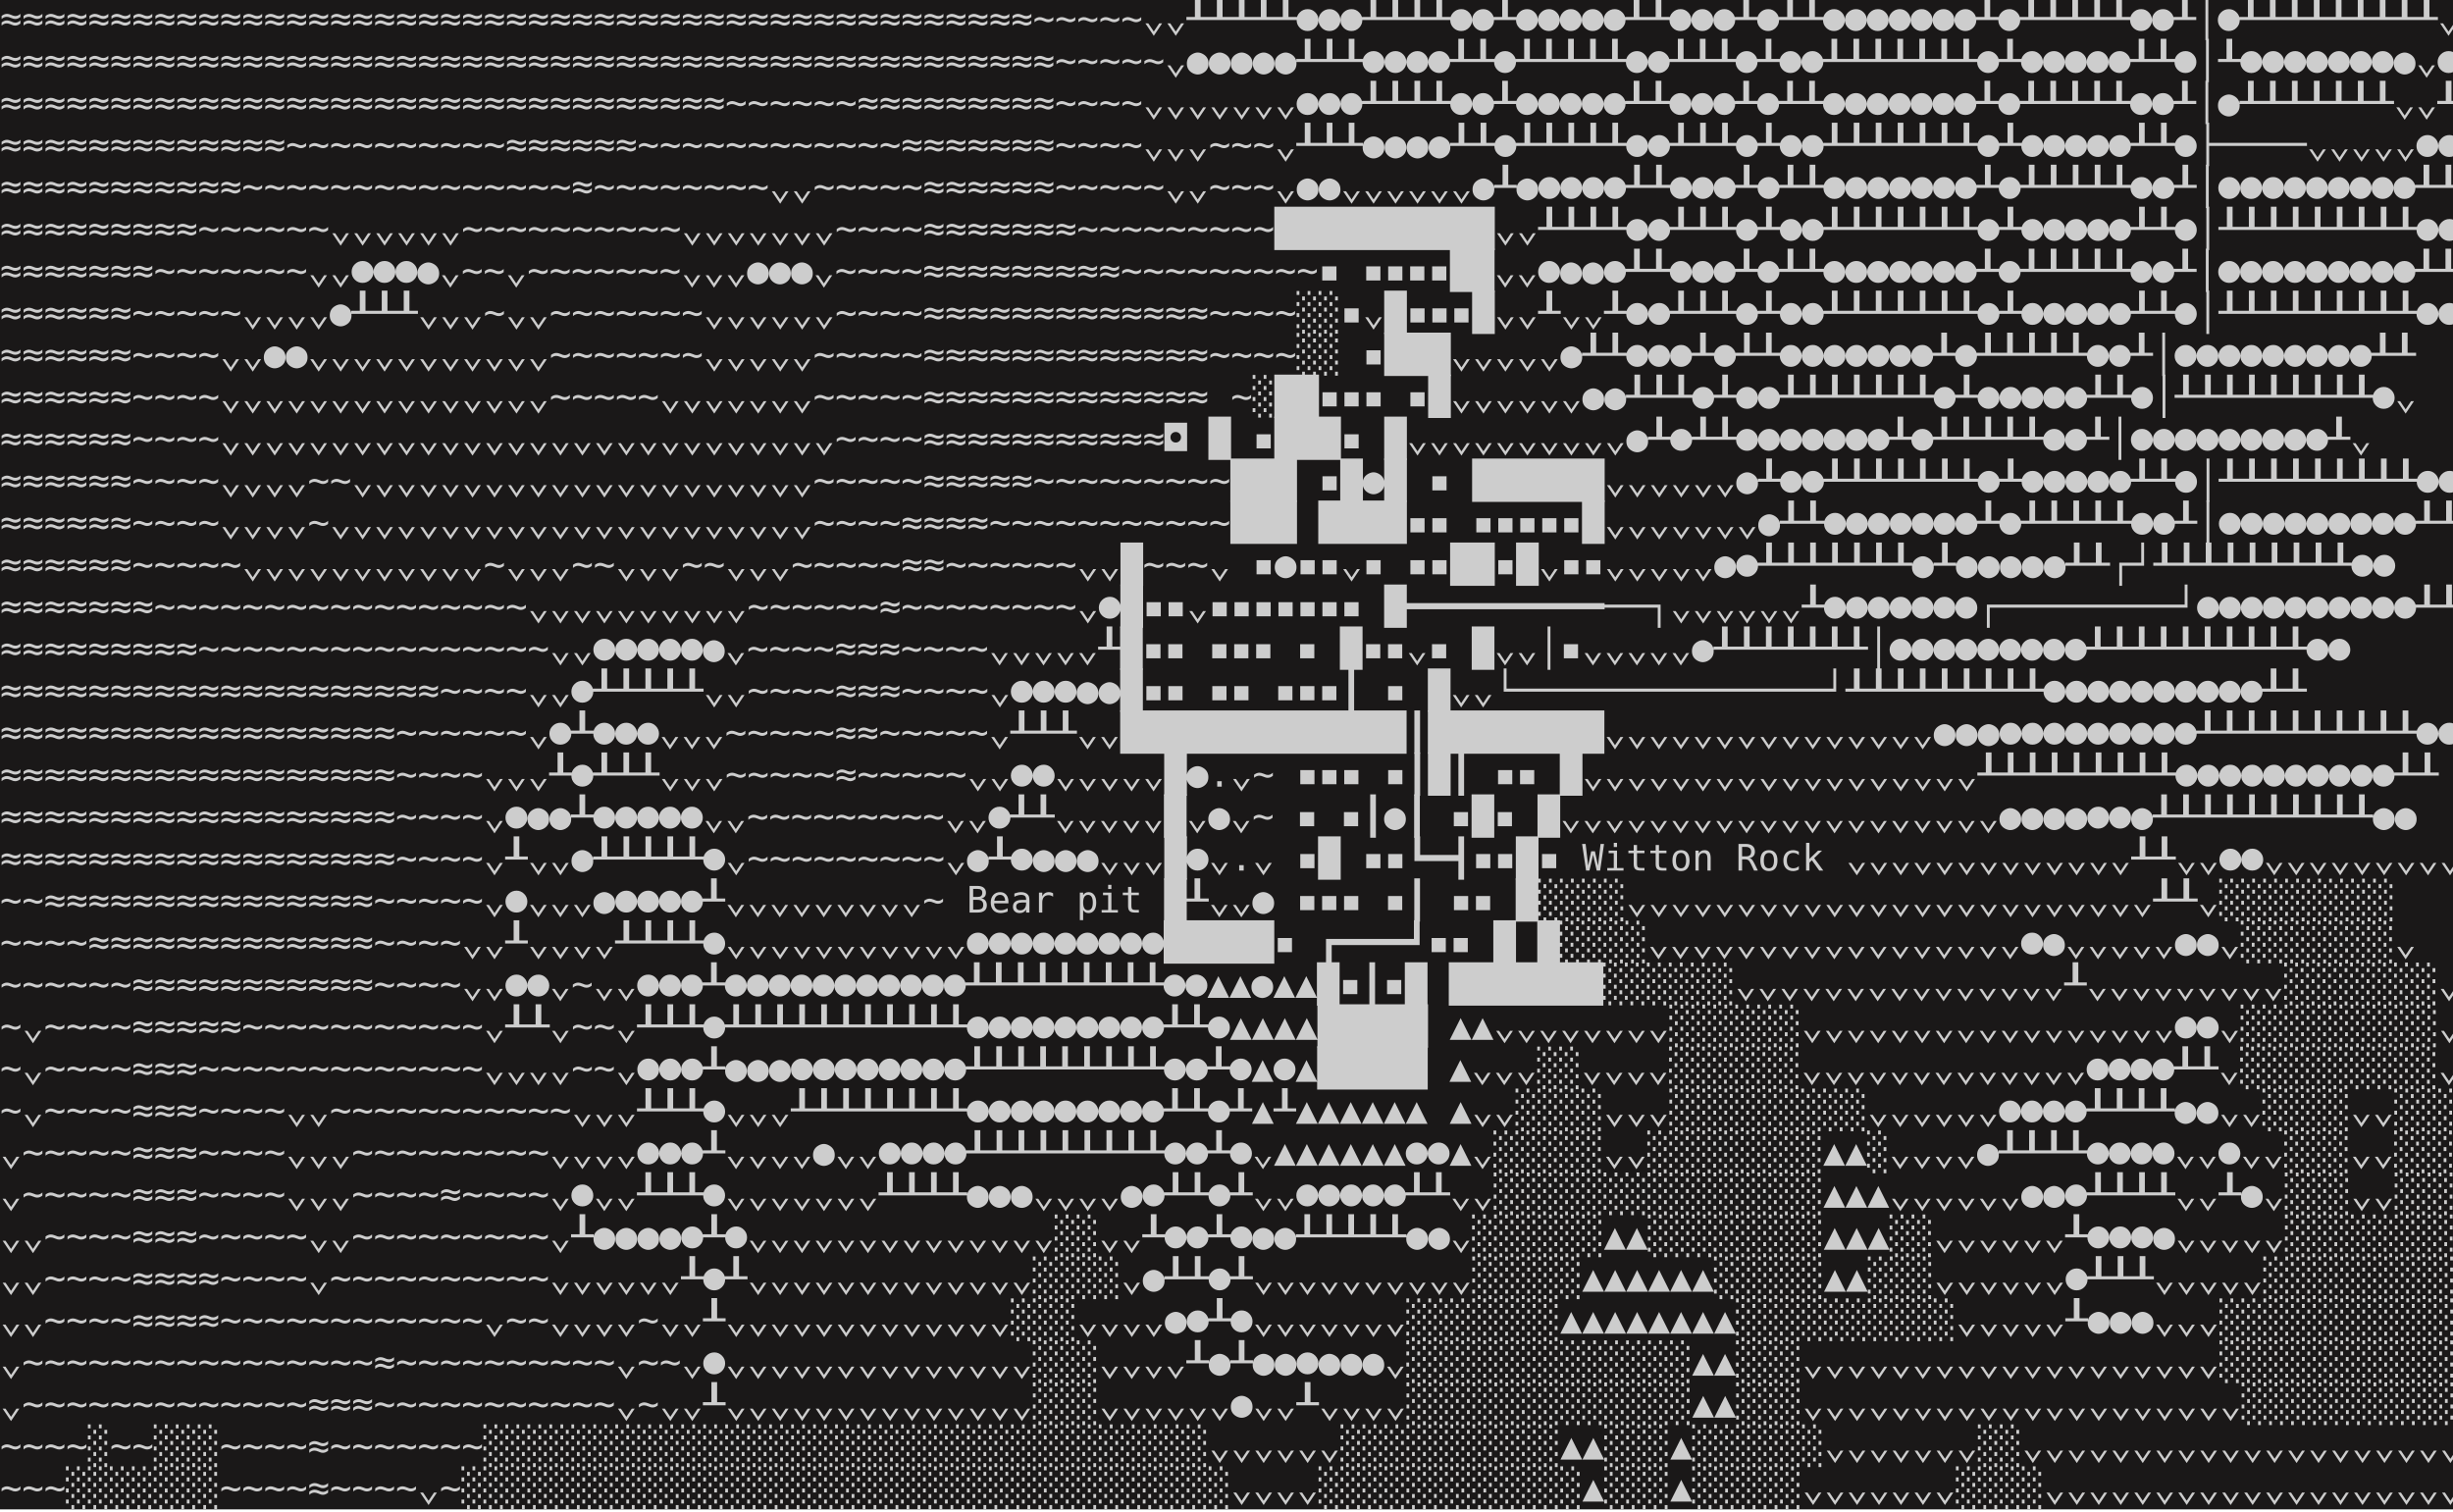
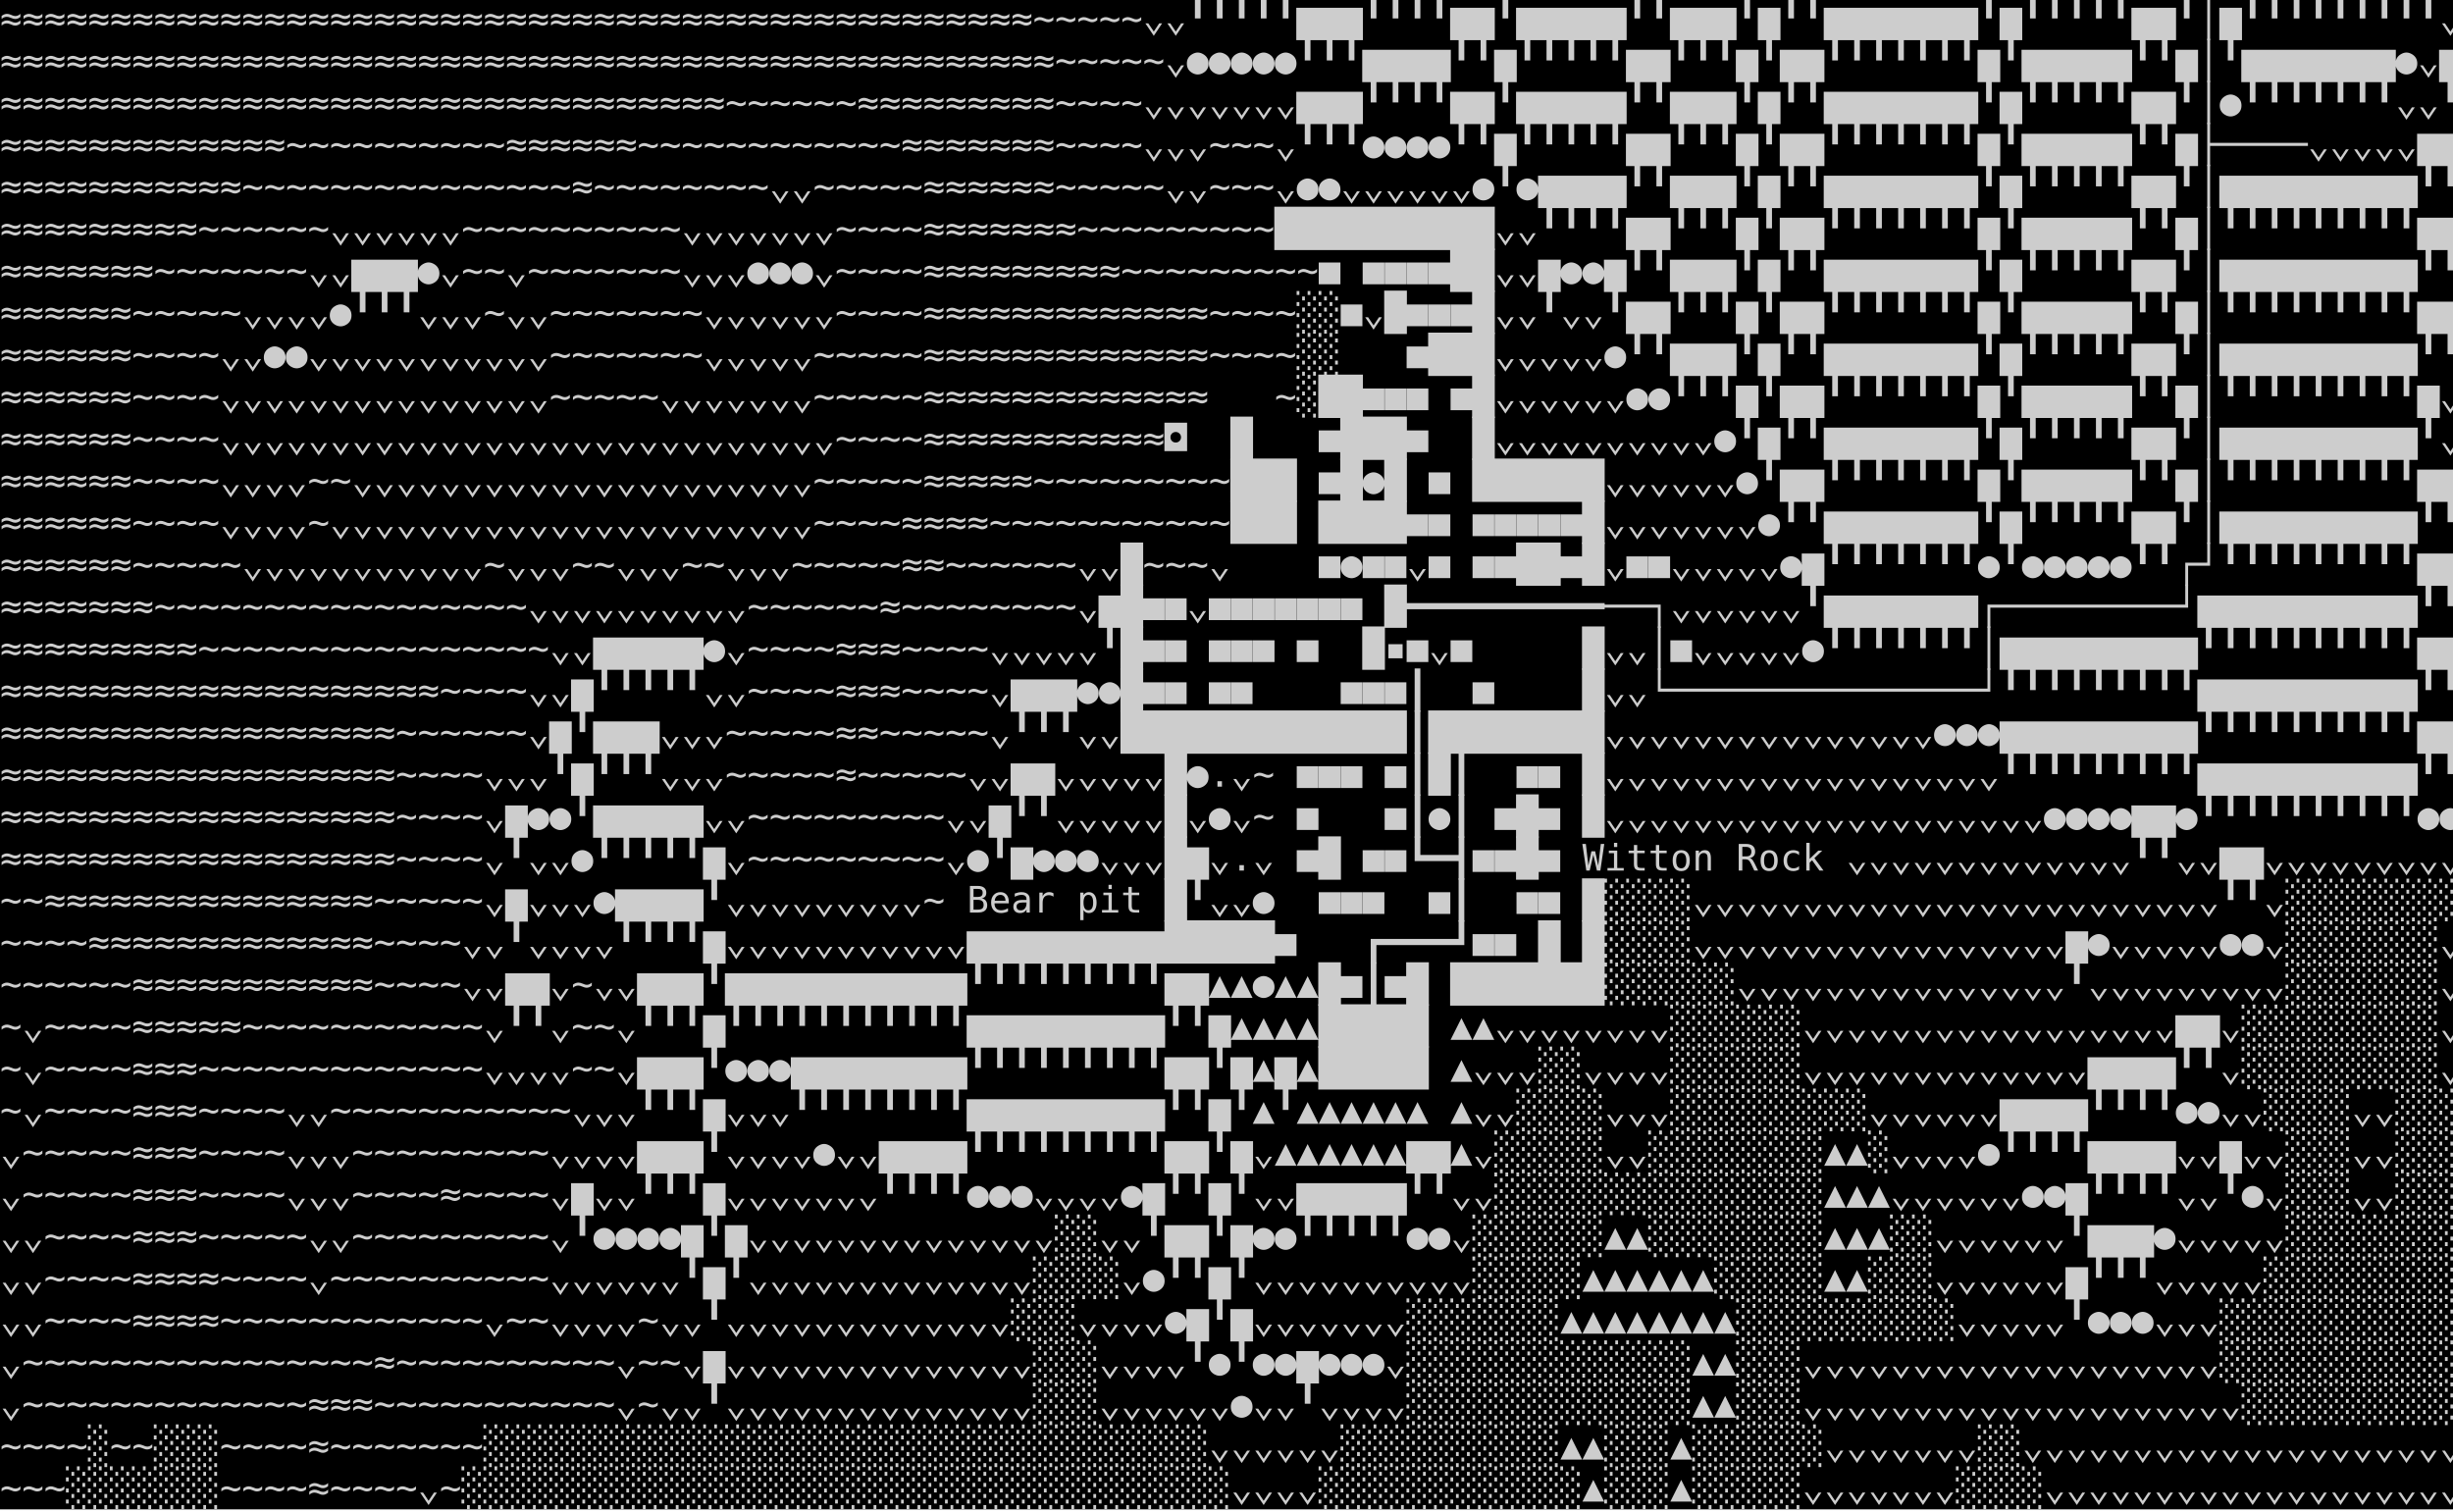
<svg xmlns="http://www.w3.org/2000/svg" version="1.1" width="672.0px" height="414.0px" viewBox="0 0 672.0 414.0" style="letter-spacing:0em;font-size:10px;font-family:'DejaVu Sans Mono';stroke:none">
-   <text y="8.5" x="0.0" style="fill:#1a1818">████████████████████████████████████████████████████████████████████████████████████████████████████████████████</text>
-   <text y="20.0" x="0.0" style="fill:#1a1818">████████████████████████████████████████████████████████████████████████████████████████████████████████████████</text>
-   <text y="31.5" x="0.0" style="fill:#1a1818">████████████████████████████████████████████████████████████████████████████████████████████████████████████████</text>
-   <text y="43.0" x="0.0" style="fill:#1a1818">████████████████████████████████████████████████████████████████████████████████████████████████████████████████</text>
-   <text y="54.5" x="0.0" style="fill:#1a1818">████████████████████████████████████████████████████████████████████████████████████████████████████████████████</text>
-   <text y="66.0" x="0.0" style="fill:#1a1818">████████████████████████████████████████████████████████████████████████████████████████████████████████████████</text>
-   <text y="77.5" x="0.0" style="fill:#1a1818">████████████████████████████████████████████████████████████████████████████████████████████████████████████████</text>
-   <text y="89.0" x="0.0" style="fill:#1a1818">████████████████████████████████████████████████████████████████████████████████████████████████████████████████</text>
-   <text y="100.5" x="0.0" style="fill:#1a1818">████████████████████████████████████████████████████████████████████████████████████████████████████████████████</text>
-   <text y="112.0" x="0.0" style="fill:#1a1818">████████████████████████████████████████████████████████████████████████████████████████████████████████████████</text>
-   <text y="123.5" x="0.0" style="fill:#1a1818">████████████████████████████████████████████████████████████████████████████████████████████████████████████████</text>
-   <text y="135.0" x="0.0" style="fill:#1a1818">████████████████████████████████████████████████████████████████████████████████████████████████████████████████</text>
-   <text y="146.5" x="0.0" style="fill:#1a1818">████████████████████████████████████████████████████████████████████████████████████████████████████████████████</text>
-   <text y="158.0" x="0.0" style="fill:#1a1818">████████████████████████████████████████████████████████████████████████████████████████████████████████████████</text>
-   <text y="169.5" x="0.0" style="fill:#1a1818">████████████████████████████████████████████████████████████████████████████████████████████████████████████████</text>
-   <text y="181.0" x="0.0" style="fill:#1a1818">████████████████████████████████████████████████████████████████████████████████████████████████████████████████</text>
-   <text y="192.5" x="0.0" style="fill:#1a1818">████████████████████████████████████████████████████████████████████████████████████████████████████████████████</text>
-   <text y="204.0" x="0.0" style="fill:#1a1818">████████████████████████████████████████████████████████████████████████████████████████████████████████████████</text>
-   <text y="215.5" x="0.0" style="fill:#1a1818">████████████████████████████████████████████████████████████████████████████████████████████████████████████████</text>
-   <text y="227.0" x="0.0" style="fill:#1a1818">████████████████████████████████████████████████████████████████████████████████████████████████████████████████</text>
-   <text y="238.5" x="0.0" style="fill:#1a1818">████████████████████████████████████████████████████████████████████████████████████████████████████████████████</text>
-   <text y="250.0" x="0.0" style="fill:#1a1818">████████████████████████████████████████████████████████████████████████████████████████████████████████████████</text>
-   <text y="261.5" x="0.0" style="fill:#1a1818">████████████████████████████████████████████████████████████████████████████████████████████████████████████████</text>
-   <text y="273.0" x="0.0" style="fill:#1a1818">████████████████████████████████████████████████████████████████████████████████████████████████████████████████</text>
-   <text y="284.5" x="0.0" style="fill:#1a1818">████████████████████████████████████████████████████████████████████████████████████████████████████████████████</text>
-   <text y="296.0" x="0.0" style="fill:#1a1818">████████████████████████████████████████████████████████████████████████████████████████████████████████████████</text>
-   <text y="307.5" x="0.0" style="fill:#1a1818">████████████████████████████████████████████████████████████████████████████████████████████████████████████████</text>
-   <text y="319.0" x="0.0" style="fill:#1a1818">████████████████████████████████████████████████████████████████████████████████████████████████████████████████</text>
-   <text y="330.5" x="0.0" style="fill:#1a1818">████████████████████████████████████████████████████████████████████████████████████████████████████████████████</text>
-   <text y="342.0" x="0.0" style="fill:#1a1818">████████████████████████████████████████████████████████████████████████████████████████████████████████████████</text>
-   <text y="353.5" x="0.0" style="fill:#1a1818">████████████████████████████████████████████████████████████████████████████████████████████████████████████████</text>
-   <text y="365.0" x="0.0" style="fill:#1a1818">████████████████████████████████████████████████████████████████████████████████████████████████████████████████</text>
-   <text y="376.5" x="0.0" style="fill:#1a1818">████████████████████████████████████████████████████████████████████████████████████████████████████████████████</text>
-   <text y="388.0" x="0.0" style="fill:#1a1818">████████████████████████████████████████████████████████████████████████████████████████████████████████████████</text>
-   <text y="399.5" x="0.0" style="fill:#1a1818">████████████████████████████████████████████████████████████████████████████████████████████████████████████████</text>
-   <text y="411.0" x="0.0" style="fill:#1a1818">████████████████████████████████████████████████████████████████████████████████████████████████████████████████</text>
-   <text y="8.5" x="0.0" style="fill:#cdcdcd">≈≈≈≈≈≈≈≈≈≈≈≈≈≈≈≈≈≈≈≈≈≈≈≈≈≈≈≈≈≈≈≈≈≈≈≈≈≈≈≈≈≈≈≈≈≈≈~~~~~⌄⌄┸┸┸┸┸⬤⬤⬤┸┸┸┸⬤⬤┸⬤⬤⬤⬤⬤┸┸⬤⬤⬤┸⬤┸┸⬤⬤⬤⬤⬤⬤⬤┸⬤┸┸┸┸┸⬤⬤┸│⬤┸┸┸┸┸┸┸┸┸⌄</text>
-   <text y="20.0" x="0.0" style="fill:#cdcdcd">≈≈≈≈≈≈≈≈≈≈≈≈≈≈≈≈≈≈≈≈≈≈≈≈≈≈≈≈≈≈≈≈≈≈≈≈≈≈≈≈≈≈≈≈≈≈≈≈~~~~~⌄●●●●●┸┸┸⬤⬤⬤⬤┸┸⬤┸┸┸┸┸⬤⬤┸┸┸⬤┸⬤⬤┸┸┸┸┸┸┸⬤┸⬤⬤⬤⬤⬤┸┸⬤│┸⬤⬤⬤⬤⬤⬤⬤●⌄⬤</text>
-   <text y="31.5" x="0.0" style="fill:#cdcdcd">≈≈≈≈≈≈≈≈≈≈≈≈≈≈≈≈≈≈≈≈≈≈≈≈≈≈≈≈≈≈≈≈≈~~~~~~≈≈≈≈≈≈≈≈≈~~~~⌄⌄⌄⌄⌄⌄⌄⬤⬤⬤┸┸┸┸⬤⬤┸⬤⬤⬤⬤⬤┸┸⬤⬤⬤┸⬤┸┸⬤⬤⬤⬤⬤⬤⬤┸⬤┸┸┸┸┸⬤⬤┸│●┸┸┸┸┸┸┸⌄⌄┸</text>
-   <text y="43.0" x="0.0" style="fill:#cdcdcd">≈≈≈≈≈≈≈≈≈≈≈≈≈~~~~~~~~~~≈≈≈≈≈≈~~~~~~~~~~~~≈≈≈≈≈≈≈~~~~⌄⌄⌄~~~⌄┸┸┸●●●●┸┸⬤┸┸┸┸┸⬤⬤┸┸┸⬤┸⬤⬤┸┸┸┸┸┸┸⬤┸⬤⬤⬤⬤⬤┸┸⬤├────⌄⌄⌄⌄⌄⬤⬤</text>
-   <text y="54.5" x="0.0" style="fill:#cdcdcd">≈≈≈≈≈≈≈≈≈≈≈~~~~~~~~~~~~~~~≈~~~~~~~~⌄⌄~~~~~≈≈≈≈≈≈~~~~~⌄⌄~~~⌄●●⌄⌄⌄⌄⌄⌄●┸●⬤⬤⬤⬤┸┸⬤⬤⬤┸⬤┸┸⬤⬤⬤⬤⬤⬤⬤┸⬤┸┸┸┸┸⬤⬤┸│⬤⬤⬤⬤⬤⬤⬤⬤⬤┸┸</text>
-   <text y="66.0" x="0.0" style="fill:#cdcdcd">≈≈≈≈≈≈≈≈≈~~~~~~⌄⌄⌄⌄⌄⌄~~~~~~~~~~⌄⌄⌄⌄⌄⌄⌄~~~~≈≈≈≈≈≈≈~~~~~~~~~██████████⌄⌄┸┸┸┸⬤⬤┸┸┸⬤┸⬤⬤┸┸┸┸┸┸┸⬤┸⬤⬤⬤⬤⬤┸┸⬤│┸┸┸┸┸┸┸┸┸⬤⬤</text>
-   <text y="77.5" x="0.0" style="fill:#cdcdcd">≈≈≈≈≈≈≈~~~~~~~⌄⌄⬤⬤⬤●⌄~~⌄~~~~~~~⌄⌄⌄●●●⌄~~~~≈≈≈≈≈≈≈≈≈~~~~~~~~~▪ ▪▪▪▪██⌄⌄⬤●●⬤┸┸⬤⬤⬤┸⬤┸┸⬤⬤⬤⬤⬤⬤⬤┸⬤┸┸┸┸┸⬤⬤┸│⬤⬤⬤⬤⬤⬤⬤⬤⬤┸┸</text>
-   <text y="89.0" x="0.0" style="fill:#cdcdcd">≈≈≈≈≈≈~~~~~⌄⌄⌄⌄●┸┸┸⌄⌄⌄~⌄⌄~~~~~~~⌄⌄⌄⌄⌄⌄~~~~≈≈≈≈≈≈≈≈≈≈≈≈≈~~~~░░▪⌄█▪▪▪█⌄⌄┸⌄⌄┸⬤⬤┸┸┸⬤┸⬤⬤┸┸┸┸┸┸┸⬤┸⬤⬤⬤⬤⬤┸┸⬤│┸┸┸┸┸┸┸┸┸⬤⬤</text>
-   <text y="100.5" x="0.0" style="fill:#cdcdcd">≈≈≈≈≈≈~~~~⌄⌄●●⌄⌄⌄⌄⌄⌄⌄⌄⌄⌄⌄~~~~~~~⌄⌄⌄⌄⌄~~~~~≈≈≈≈≈≈≈≈≈≈≈≈≈~~~~░░   ▪███⌄⌄⌄⌄⌄●┸┸⬤⬤⬤┸⬤┸┸⬤⬤⬤⬤⬤⬤⬤┸⬤┸┸┸┸┸⬤⬤┸│⬤⬤⬤⬤⬤⬤⬤⬤⬤┸┸</text>
-   <text y="112.0" x="0.0" style="fill:#cdcdcd">≈≈≈≈≈≈~~~~⌄⌄⌄⌄⌄⌄⌄⌄⌄⌄⌄⌄⌄⌄⌄~~~~~⌄⌄⌄⌄⌄⌄⌄~~~~~≈≈≈≈≈≈≈≈≈≈≈≈≈   ~░██▪▪▪ ▪█⌄⌄⌄⌄⌄⌄●●┸┸┸⬤┸⬤⬤┸┸┸┸┸┸┸⬤┸⬤⬤⬤⬤⬤┸┸⬤│┸┸┸┸┸┸┸┸┸⬤⌄</text>
-   <text y="123.5" x="0.0" style="fill:#cdcdcd">≈≈≈≈≈≈~~~~⌄⌄⌄⌄⌄⌄⌄⌄⌄⌄⌄⌄⌄⌄⌄⌄⌄⌄⌄⌄⌄⌄⌄⌄⌄⌄⌄⌄~~~~≈≈≈≈≈≈≈≈≈≈≈◘  █   ▪███▪  █⌄⌄⌄⌄⌄⌄⌄⌄⌄⌄●┸⬤┸┸⬤⬤⬤⬤⬤⬤⬤┸⬤┸┸┸┸┸⬤⬤┸│⬤⬤⬤⬤⬤⬤⬤⬤⬤┸⌄</text>
-   <text y="135.0" x="0.0" style="fill:#cdcdcd">≈≈≈≈≈≈~~~~⌄⌄⌄⌄~~⌄⌄⌄⌄⌄⌄⌄⌄⌄⌄⌄⌄⌄⌄⌄⌄⌄⌄⌄⌄⌄~~~~~≈≈≈≈≈~~~~~~~~~███ ▪█●█ ▪ ██████⌄⌄⌄⌄⌄⌄●┸⬤⬤┸┸┸┸┸┸┸⬤┸⬤⬤⬤⬤⬤┸┸⬤│┸┸┸┸┸┸┸┸┸⬤⬤</text>
-   <text y="146.5" x="0.0" style="fill:#cdcdcd">≈≈≈≈≈≈~~~~⌄⌄⌄⌄~⌄⌄⌄⌄⌄⌄⌄⌄⌄⌄⌄⌄⌄⌄⌄⌄⌄⌄⌄⌄⌄⌄~~~~≈≈≈≈~~~~~~~~~~~███ ████▪▪ ▪▪▪▪▪█⌄⌄⌄⌄⌄⌄⌄●┸┸⬤⬤⬤⬤⬤⬤⬤┸⬤┸┸┸┸┸⬤⬤┸│⬤⬤⬤⬤⬤⬤⬤⬤⬤┸┸</text>
-   <text y="158.0" x="0.0" style="fill:#cdcdcd">≈≈≈≈≈≈~~~~~⌄⌄⌄⌄⌄⌄⌄⌄⌄⌄⌄~⌄⌄⌄~~⌄⌄⌄~~⌄⌄⌄~~~~~≈≈~~~~~~⌄⌄█~~~⌄    ▪●▪▪⌄▪ ▪▪██▪█⌄▪▪⌄⌄⌄⌄⌄●⬤┸┸┸┸┸┸┸●┸●●●●●┸┸┌┘┸┸┸┸┸┸┸┸┸⬤⬤</text>
-   <text y="169.5" x="0.0" style="fill:#cdcdcd">≈≈≈≈≈≈≈~~~~~~~~~~~~~~~~~⌄⌄⌄⌄⌄⌄⌄⌄⌄⌄~~~~~~≈~~~~~~~~⌄⬤█▪▪⌄▪▪▪▪▪▪▪ █━━━━━━━━━──┐⌄⌄⌄⌄⌄⌄┸⬤⬤⬤⬤⬤⬤⬤┌────────┘⬤⬤⬤⬤⬤⬤⬤⬤⬤⬤┸┸</text>
-   <text y="181.0" x="0.0" style="fill:#cdcdcd">≈≈≈≈≈≈≈≈≈~~~~~~~~~~~~~~~~⌄⌄⬤⬤⬤⬤⬤●⌄~~~~≈≈≈~~~~⌄⌄⌄⌄⌄┸█▪▪ ▪▪▪ ▪  █▪▪⌄▪     █⌄⌄│▪⌄⌄⌄⌄⌄●┸┸┸┸┸┸┸│⬤⬤⬤⬤⬤⬤⬤⬤⬤┸┸┸┸┸┸┸┸┸┸⬤⬤</text>
-   <text y="192.5" x="0.0" style="fill:#cdcdcd">≈≈≈≈≈≈≈≈≈≈≈≈≈≈≈≈≈≈≈≈~~~~⌄⌄⬤┸┸┸┸┸⌄⌄~~~~≈≈≈~~~~⌄⬤⬤⬤●●█▪▪ ▪▪    ▪▪▪┃  ▪    █⌄⌄└──────────────┘┸┸┸┸┸┸┸┸┸⬤⬤⬤⬤⬤⬤⬤⬤⬤⬤┸┸</text>
-   <text y="204.0" x="0.0" style="fill:#cdcdcd">≈≈≈≈≈≈≈≈≈≈≈≈≈≈≈≈≈≈~~~~~~⌄⬤┸⬤⬤⬤⌄⌄⌄~~~~~≈≈~~~~~⌄┸┸┸⌄⌄█████████████┃████████⌄⌄⌄⌄⌄⌄⌄⌄⌄⌄⌄⌄⌄⌄⌄●●●⬤⬤⬤⬤⬤⬤⬤⬤⬤┸┸┸┸┸┸┸┸┸┸⬤⬤</text>
-   <text y="215.5" x="0.0" style="fill:#cdcdcd">≈≈≈≈≈≈≈≈≈≈≈≈≈≈≈≈≈≈~~~~⌄⌄⌄┸⬤┸┸┸⌄⌄⌄~~~~~≈~~~~~⌄⌄⬤⬤⌄⌄⌄⌄⌄█●.⌄~ ▪▪▪ ▪┃█┃  ▪▪ █⌄⌄⌄⌄⌄⌄⌄⌄⌄⌄⌄⌄⌄⌄⌄⌄⌄⌄┸┸┸┸┸┸┸┸┸⬤⬤⬤⬤⬤⬤⬤⬤⬤⬤┸┸</text>
-   <text y="227.0" x="0.0" style="fill:#cdcdcd">≈≈≈≈≈≈≈≈≈≈≈≈≈≈≈≈≈≈~~~~⌄⬤●●┸⬤⬤⬤⬤⬤⌄⌄~~~~~~~~~⌄⌄⬤┸┸⌄⌄⌄⌄⌄█⌄●⌄~ ▪   ▪┃●┃ ▪█▪ █⌄⌄⌄⌄⌄⌄⌄⌄⌄⌄⌄⌄⌄⌄⌄⌄⌄⌄⌄⌄●●●●⬤⬤●┸┸┸┸┸┸┸┸┸┸●●</text>
-   <text y="238.5" x="0.0" style="fill:#cdcdcd">≈≈≈≈≈≈≈≈≈≈≈≈≈≈≈≈≈≈~~~~⌄┸⌄⌄●┸┸┸┸┸⬤⌄~~~~~~~~~⌄●┸⬤●●●⌄⌄⌄█⬤⌄.⌄ ▪█ ▪▪┗━┫▪▪█▪ Witton Rock ⌄⌄⌄⌄⌄⌄⌄⌄⌄⌄⌄⌄⌄┸┸⌄⌄⬤⬤⌄⌄⌄⌄⌄⌄⌄⌄⌄</text>
-   <text y="250.0" x="0.0" style="fill:#cdcdcd">~~≈≈≈≈≈≈≈≈≈≈≈≈≈≈≈~~~~~⌄⬤⌄⌄⌄●⬤⬤⬤⬤┸⌄⌄⌄⌄⌄⌄⌄⌄⌄~ Bear pit █┸⌄⌄●  ▪▪▪  ▪┃  ▪▪ █░░░░⌄⌄⌄⌄⌄⌄⌄⌄⌄⌄⌄⌄⌄⌄⌄⌄⌄⌄⌄⌄⌄⌄⌄⌄┸┸⌄░░░░░░░░</text>
-   <text y="261.5" x="0.0" style="fill:#cdcdcd">~~~~≈≈≈≈≈≈≈≈≈≈≈≈≈~~~~⌄⌄┸⌄⌄⌄⌄┸┸┸┸⬤⌄⌄⌄⌄⌄⌄⌄⌄⌄⌄⌄⬤⬤⬤⬤⬤⬤⬤⬤⬤█████▪   ┏━━━┛▪▪ █ █░░░░⌄⌄⌄⌄⌄⌄⌄⌄⌄⌄⌄⌄⌄⌄⌄⌄⌄⬤●⌄⌄⌄⌄⌄●●⌄░░░░░░░⌄</text>
-   <text y="273.0" x="0.0" style="fill:#cdcdcd">~~~~~~≈≈≈≈≈≈≈≈≈≈≈~~~~⌄⌄⬤⬤⌄~⌄⌄⬤⬤⬤┸⬤⬤⬤⬤⬤⬤⬤⬤⬤⬤⬤┸┸┸┸┸┸┸┸┸⬤⬤▲▲●▲▲█▪┃▪█ ███████░░░░░░⌄⌄⌄⌄⌄⌄⌄⌄⌄⌄⌄⌄⌄⌄⌄┸⌄⌄⌄⌄⌄⌄⌄⌄⌄░░░░░░░⌄</text>
-   <text y="284.5" x="0.0" style="fill:#cdcdcd">~⌄~~~~≈≈≈≈≈~~~~~~~~~~~⌄┸┸⌄~~⌄┸┸┸⬤┸┸┸┸┸┸┸┸┸┸┸⬤⬤⬤⬤⬤⬤⬤⬤⬤┸┸⬤▲▲▲▲█████ ▲▲⌄⌄⌄⌄⌄⌄⌄⌄░░░░░░⌄⌄⌄⌄⌄⌄⌄⌄⌄⌄⌄⌄⌄⌄⌄⌄⌄⬤⬤⌄░░░░░░░░░⌄</text>
-   <text y="296.0" x="0.0" style="fill:#cdcdcd">~⌄~~~~≈≈≈~~~~~~~~~~~~~⌄⌄⌄⌄~~⌄⬤⬤⬤┸●●●⬤⬤⬤⬤⬤⬤⬤⬤┸┸┸┸┸┸┸┸┸⬤⬤┸⬤▲⬤▲█████ ▲⌄⌄⌄░░⌄⌄⌄⌄░░░░░░⌄⌄⌄⌄⌄⌄⌄⌄⌄⌄⌄⌄⌄⬤⬤⬤⬤┸┸⌄░░░░░░░░░⌄</text>
-   <text y="307.5" x="0.0" style="fill:#cdcdcd">~⌄~~~~≈≈≈~~~~⌄⌄~~~~~~~~~~~⌄⌄⌄┸┸┸⬤⌄⌄⌄┸┸┸┸┸┸┸┸⬤⬤⬤⬤⬤⬤⬤⬤⬤┸┸⬤┸▲┸▲▲▲▲▲▲ ▲⌄⌄░░░░⌄⌄⌄░░░░░░░░░⌄⌄⌄⌄⌄⌄⬤⬤⬤⬤┸┸┸┸●●⌄⌄░░░░⌄⌄░░░</text>
-   <text y="319.0" x="0.0" style="fill:#cdcdcd">⌄~~~~~≈≈≈~~~~⌄⌄⌄~~~~~~~~~⌄⌄⌄⌄⬤⬤⬤┸⌄⌄⌄⌄●⌄⌄⬤⬤⬤⬤┸┸┸┸┸┸┸┸┸⬤⬤┸⬤⌄▲▲▲▲▲▲⬤⬤▲⌄░░░░░⌄⌄░░░░░░░░▲▲░⌄⌄⌄⌄●┸┸┸┸⬤⬤⬤⬤⌄⌄⬤⌄⌄░░░⌄⌄░░░</text>
-   <text y="330.5" x="0.0" style="fill:#cdcdcd">⌄~~~~~≈≈≈~~~~⌄⌄⌄~~~~≈~~~~⌄⬤⌄⌄┸┸┸⬤⌄⌄⌄⌄⌄⌄⌄┸┸┸┸●●●⌄⌄⌄⌄●⬤┸┸⬤┸⌄⌄⬤⬤⬤⬤⬤┸┸⌄⌄░░░░░░░░░░░░░░░▲▲▲⌄⌄⌄⌄⌄⌄●●⬤┸┸┸┸⌄⌄┸●⌄░░░⌄⌄░░░</text>
-   <text y="342.0" x="0.0" style="fill:#cdcdcd">⌄⌄~~~~≈≈≈~~~~~⌄⌄~~~~~~~~~⌄┸●●●●⬤┸⬤⌄⌄⌄⌄⌄⌄⌄⌄⌄⌄⌄⌄⌄⌄░░⌄⌄┸⬤⬤┸⬤●●┸┸┸┸┸●●⌄░░░░░░▲▲░░░░░░░░▲▲▲░░⌄⌄⌄⌄⌄⌄┸⬤⬤⬤●⌄⌄⌄⌄⌄░░░░░░░░</text>
-   <text y="353.5" x="0.0" style="fill:#cdcdcd">⌄⌄~~~~≈≈≈≈~~~~⌄~~~~~~~~~~⌄⌄⌄⌄⌄⌄┸⬤┸⌄⌄⌄⌄⌄⌄⌄⌄⌄⌄⌄⌄⌄░░░░⌄●┸┸⬤┸⌄⌄⌄⌄⌄⌄⌄⌄⌄⌄░░░░░▲▲▲▲▲▲░░░░░▲▲░░░⌄⌄⌄⌄⌄⌄⬤┸┸┸⌄⌄⌄⌄⌄░░░░░░░░░</text>
-   <text y="365.0" x="0.0" style="fill:#cdcdcd">⌄⌄~~~~≈≈≈≈~~~~~~~~~~~~⌄~~⌄⌄⌄⌄~⌄⌄┸⌄⌄⌄⌄⌄⌄⌄⌄⌄⌄⌄⌄⌄░░░⌄⌄⌄⌄●⬤┸⬤⌄⌄⌄⌄⌄⌄⌄░░░░░░░▲▲▲▲▲▲▲▲░░░░░░░░░░⌄⌄⌄⌄⌄┸●●●⌄⌄⌄░░░░░░░░░░░</text>
-   <text y="376.5" x="0.0" style="fill:#cdcdcd">⌄~~~~~~~~~~~~~~~~≈~~~~~~~~~~⌄~~⌄⬤⌄⌄⌄⌄⌄⌄⌄⌄⌄⌄⌄⌄⌄⌄░░░⌄⌄⌄⌄┸●┸●●⬤●●●⌄░░░░░░░░░░░░░▲▲░░░⌄⌄⌄⌄⌄⌄⌄⌄⌄⌄⌄⌄⌄⌄⌄⌄⌄⌄⌄░░░░░░░░░░░</text>
-   <text y="388.0" x="0.0" style="fill:#cdcdcd">⌄~~~~~~~~~~~~~≈≈≈~~~~~~~~~~~⌄~⌄⌄┸⌄⌄⌄⌄⌄⌄⌄⌄⌄⌄⌄⌄⌄⌄░░░⌄⌄⌄⌄⌄⌄●⌄⌄┸⌄⌄⌄⌄░░░░░░░░░░░░░▲▲░░░⌄⌄⌄⌄⌄⌄⌄⌄⌄⌄⌄⌄⌄⌄⌄⌄⌄⌄⌄⌄░░░░░░░░░░</text>
+   <text y="8.5" x="0.0" style="fill:#000000">████████████████████████████████████████████████████████████████████████████████████████████████████████████████</text>
+   <text y="20.0" x="0.0" style="fill:#000000">████████████████████████████████████████████████████████████████████████████████████████████████████████████████</text>
+   <text y="31.5" x="0.0" style="fill:#000000">████████████████████████████████████████████████████████████████████████████████████████████████████████████████</text>
+   <text y="43.0" x="0.0" style="fill:#000000">████████████████████████████████████████████████████████████████████████████████████████████████████████████████</text>
+   <text y="54.5" x="0.0" style="fill:#000000">████████████████████████████████████████████████████████████████████████████████████████████████████████████████</text>
+   <text y="66.0" x="0.0" style="fill:#000000">████████████████████████████████████████████████████████████████████████████████████████████████████████████████</text>
+   <text y="77.5" x="0.0" style="fill:#000000">████████████████████████████████████████████████████████████████████████████████████████████████████████████████</text>
+   <text y="89.0" x="0.0" style="fill:#000000">████████████████████████████████████████████████████████████████████████████████████████████████████████████████</text>
+   <text y="100.5" x="0.0" style="fill:#000000">████████████████████████████████████████████████████████████████████████████████████████████████████████████████</text>
+   <text y="112.0" x="0.0" style="fill:#000000">████████████████████████████████████████████████████████████████████████████████████████████████████████████████</text>
+   <text y="123.5" x="0.0" style="fill:#000000">████████████████████████████████████████████████████████████████████████████████████████████████████████████████</text>
+   <text y="135.0" x="0.0" style="fill:#000000">████████████████████████████████████████████████████████████████████████████████████████████████████████████████</text>
+   <text y="146.5" x="0.0" style="fill:#000000">████████████████████████████████████████████████████████████████████████████████████████████████████████████████</text>
+   <text y="158.0" x="0.0" style="fill:#000000">████████████████████████████████████████████████████████████████████████████████████████████████████████████████</text>
+   <text y="169.5" x="0.0" style="fill:#000000">████████████████████████████████████████████████████████████████████████████████████████████████████████████████</text>
+   <text y="181.0" x="0.0" style="fill:#000000">████████████████████████████████████████████████████████████████████████████████████████████████████████████████</text>
+   <text y="192.5" x="0.0" style="fill:#000000">████████████████████████████████████████████████████████████████████████████████████████████████████████████████</text>
+   <text y="204.0" x="0.0" style="fill:#000000">████████████████████████████████████████████████████████████████████████████████████████████████████████████████</text>
+   <text y="215.5" x="0.0" style="fill:#000000">████████████████████████████████████████████████████████████████████████████████████████████████████████████████</text>
+   <text y="227.0" x="0.0" style="fill:#000000">████████████████████████████████████████████████████████████████████████████████████████████████████████████████</text>
+   <text y="238.5" x="0.0" style="fill:#000000">████████████████████████████████████████████████████████████████████████████████████████████████████████████████</text>
+   <text y="250.0" x="0.0" style="fill:#000000">████████████████████████████████████████████████████████████████████████████████████████████████████████████████</text>
+   <text y="261.5" x="0.0" style="fill:#000000">████████████████████████████████████████████████████████████████████████████████████████████████████████████████</text>
+   <text y="273.0" x="0.0" style="fill:#000000">████████████████████████████████████████████████████████████████████████████████████████████████████████████████</text>
+   <text y="284.5" x="0.0" style="fill:#000000">████████████████████████████████████████████████████████████████████████████████████████████████████████████████</text>
+   <text y="296.0" x="0.0" style="fill:#000000">████████████████████████████████████████████████████████████████████████████████████████████████████████████████</text>
+   <text y="307.5" x="0.0" style="fill:#000000">████████████████████████████████████████████████████████████████████████████████████████████████████████████████</text>
+   <text y="319.0" x="0.0" style="fill:#000000">████████████████████████████████████████████████████████████████████████████████████████████████████████████████</text>
+   <text y="330.5" x="0.0" style="fill:#000000">████████████████████████████████████████████████████████████████████████████████████████████████████████████████</text>
+   <text y="342.0" x="0.0" style="fill:#000000">████████████████████████████████████████████████████████████████████████████████████████████████████████████████</text>
+   <text y="353.5" x="0.0" style="fill:#000000">████████████████████████████████████████████████████████████████████████████████████████████████████████████████</text>
+   <text y="365.0" x="0.0" style="fill:#000000">████████████████████████████████████████████████████████████████████████████████████████████████████████████████</text>
+   <text y="376.5" x="0.0" style="fill:#000000">████████████████████████████████████████████████████████████████████████████████████████████████████████████████</text>
+   <text y="388.0" x="0.0" style="fill:#000000">████████████████████████████████████████████████████████████████████████████████████████████████████████████████</text>
+   <text y="399.5" x="0.0" style="fill:#000000">████████████████████████████████████████████████████████████████████████████████████████████████████████████████</text>
+   <text y="411.0" x="0.0" style="fill:#000000">████████████████████████████████████████████████████████████████████████████████████████████████████████████████</text>
+   <text y="8.5" x="0.0" style="fill:#cdcdcd">≈≈≈≈≈≈≈≈≈≈≈≈≈≈≈≈≈≈≈≈≈≈≈≈≈≈≈≈≈≈≈≈≈≈≈≈≈≈≈≈≈≈≈≈≈≈≈~~~~~⌄⌄╹╹╹╹╹▆▆▆╹╹╹╹▆▆╹▆▆▆▆▆╹╹▆▆▆╹▆╹╹▆▆▆▆▆▆▆╹▆╹╹╹╹╹▆▆╹│▆╹╹╹╹╹╹╹╹╹⌄</text>
+   <text y="20.0" x="0.0" style="fill:#cdcdcd">≈≈≈≈≈≈≈≈≈≈≈≈≈≈≈≈≈≈≈≈≈≈≈≈≈≈≈≈≈≈≈≈≈≈≈≈≈≈≈≈≈≈≈≈≈≈≈≈~~~~~⌄●●●●●╹╹╹▆▆▆▆╹╹▆╹╹╹╹╹▆▆╹╹╹▆╹▆▆╹╹╹╹╹╹╹▆╹▆▆▆▆▆╹╹▆│╹▆▆▆▆▆▆▆●⌄▆</text>
+   <text y="31.5" x="0.0" style="fill:#cdcdcd">≈≈≈≈≈≈≈≈≈≈≈≈≈≈≈≈≈≈≈≈≈≈≈≈≈≈≈≈≈≈≈≈≈~~~~~~≈≈≈≈≈≈≈≈≈~~~~⌄⌄⌄⌄⌄⌄⌄▆▆▆╹╹╹╹▆▆╹▆▆▆▆▆╹╹▆▆▆╹▆╹╹▆▆▆▆▆▆▆╹▆╹╹╹╹╹▆▆╹│●╹╹╹╹╹╹╹⌄⌄╹</text>
+   <text y="43.0" x="0.0" style="fill:#cdcdcd">≈≈≈≈≈≈≈≈≈≈≈≈≈~~~~~~~~~~≈≈≈≈≈≈~~~~~~~~~~~~≈≈≈≈≈≈≈~~~~⌄⌄⌄~~~⌄╹╹╹●●●●╹╹▆╹╹╹╹╹▆▆╹╹╹▆╹▆▆╹╹╹╹╹╹╹▆╹▆▆▆▆▆╹╹▆├────⌄⌄⌄⌄⌄▆▆</text>
+   <text y="54.5" x="0.0" style="fill:#cdcdcd">≈≈≈≈≈≈≈≈≈≈≈~~~~~~~~~~~~~~~≈~~~~~~~~⌄⌄~~~~~≈≈≈≈≈≈~~~~~⌄⌄~~~⌄●●⌄⌄⌄⌄⌄⌄●╹●▆▆▆▆╹╹▆▆▆╹▆╹╹▆▆▆▆▆▆▆╹▆╹╹╹╹╹▆▆╹│▆▆▆▆▆▆▆▆▆╹╹</text>
+   <text y="66.0" x="0.0" style="fill:#cdcdcd">≈≈≈≈≈≈≈≈≈~~~~~~⌄⌄⌄⌄⌄⌄~~~~~~~~~~⌄⌄⌄⌄⌄⌄⌄~~~~≈≈≈≈≈≈≈~~~~~~~~~██████████⌄⌄╹╹╹╹▆▆╹╹╹▆╹▆▆╹╹╹╹╹╹╹▆╹▆▆▆▆▆╹╹▆│╹╹╹╹╹╹╹╹╹▆▆</text>
+   <text y="77.5" x="0.0" style="fill:#cdcdcd">≈≈≈≈≈≈≈~~~~~~~⌄⌄▆▆▆●⌄~~⌄~~~~~~~⌄⌄⌄●●●⌄~~~~≈≈≈≈≈≈≈≈≈~~~~~~~~~■ ■■■■██⌄⌄▆●●▆╹╹▆▆▆╹▆╹╹▆▆▆▆▆▆▆╹▆╹╹╹╹╹▆▆╹│▆▆▆▆▆▆▆▆▆╹╹</text>
+   <text y="89.0" x="0.0" style="fill:#cdcdcd">≈≈≈≈≈≈~~~~~⌄⌄⌄⌄●╹╹╹⌄⌄⌄~⌄⌄~~~~~~~⌄⌄⌄⌄⌄⌄~~~~≈≈≈≈≈≈≈≈≈≈≈≈≈~~~~░░■⌄█■■■█⌄⌄╹⌄⌄╹▆▆╹╹╹▆╹▆▆╹╹╹╹╹╹╹▆╹▆▆▆▆▆╹╹▆│╹╹╹╹╹╹╹╹╹▆▆</text>
+   <text y="100.5" x="0.0" style="fill:#cdcdcd">≈≈≈≈≈≈~~~~⌄⌄●●⌄⌄⌄⌄⌄⌄⌄⌄⌄⌄⌄~~~~~~~⌄⌄⌄⌄⌄~~~~~≈≈≈≈≈≈≈≈≈≈≈≈≈~~~~░░   ■███⌄⌄⌄⌄⌄●╹╹▆▆▆╹▆╹╹▆▆▆▆▆▆▆╹▆╹╹╹╹╹▆▆╹│▆▆▆▆▆▆▆▆▆╹╹</text>
+   <text y="112.0" x="0.0" style="fill:#cdcdcd">≈≈≈≈≈≈~~~~⌄⌄⌄⌄⌄⌄⌄⌄⌄⌄⌄⌄⌄⌄⌄~~~~~⌄⌄⌄⌄⌄⌄⌄~~~~~≈≈≈≈≈≈≈≈≈≈≈≈≈   ~░██■■■ ■█⌄⌄⌄⌄⌄⌄●●╹╹╹▆╹▆▆╹╹╹╹╹╹╹▆╹▆▆▆▆▆╹╹▆│╹╹╹╹╹╹╹╹╹▆⌄</text>
+   <text y="123.5" x="0.0" style="fill:#cdcdcd">≈≈≈≈≈≈~~~~⌄⌄⌄⌄⌄⌄⌄⌄⌄⌄⌄⌄⌄⌄⌄⌄⌄⌄⌄⌄⌄⌄⌄⌄⌄⌄⌄⌄~~~~≈≈≈≈≈≈≈≈≈≈≈◘  █   ■███■  █⌄⌄⌄⌄⌄⌄⌄⌄⌄⌄●╹▆╹╹▆▆▆▆▆▆▆╹▆╹╹╹╹╹▆▆╹│▆▆▆▆▆▆▆▆▆╹⌄</text>
+   <text y="135.0" x="0.0" style="fill:#cdcdcd">≈≈≈≈≈≈~~~~⌄⌄⌄⌄~~⌄⌄⌄⌄⌄⌄⌄⌄⌄⌄⌄⌄⌄⌄⌄⌄⌄⌄⌄⌄⌄~~~~~≈≈≈≈≈~~~~~~~~~███ ■█●█ ■ ██████⌄⌄⌄⌄⌄⌄●╹▆▆╹╹╹╹╹╹╹▆╹▆▆▆▆▆╹╹▆│╹╹╹╹╹╹╹╹╹▆▆</text>
+   <text y="146.5" x="0.0" style="fill:#cdcdcd">≈≈≈≈≈≈~~~~⌄⌄⌄⌄~⌄⌄⌄⌄⌄⌄⌄⌄⌄⌄⌄⌄⌄⌄⌄⌄⌄⌄⌄⌄⌄⌄~~~~≈≈≈≈~~~~~~~~~~~███ ████■■ ■■■■■█⌄⌄⌄⌄⌄⌄⌄●╹╹▆▆▆▆▆▆▆╹▆╹╹╹╹╹▆▆╹│▆▆▆▆▆▆▆▆▆╹╹</text>
+   <text y="158.0" x="0.0" style="fill:#cdcdcd">≈≈≈≈≈≈~~~~~⌄⌄⌄⌄⌄⌄⌄⌄⌄⌄⌄~⌄⌄⌄~~⌄⌄⌄~~⌄⌄⌄~~~~~≈≈~~~~~~⌄⌄█~~~⌄    ■●■■⌄■ ■■██■█⌄■■⌄⌄⌄⌄⌄●▆╹╹╹╹╹╹╹●╹●●●●●╹╹┌┘╹╹╹╹╹╹╹╹╹▆▆</text>
+   <text y="169.5" x="0.0" style="fill:#cdcdcd">≈≈≈≈≈≈≈~~~~~~~~~~~~~~~~~⌄⌄⌄⌄⌄⌄⌄⌄⌄⌄~~~~~~≈~~~~~~~~⌄▆█■■⌄■■■■■■■ █━━━━━━━━━──┐⌄⌄⌄⌄⌄⌄╹▆▆▆▆▆▆▆┌────────┘▆▆▆▆▆▆▆▆▆▆╹╹</text>
+   <text y="181.0" x="0.0" style="fill:#cdcdcd">≈≈≈≈≈≈≈≈≈~~~~~~~~~~~~~~~~⌄⌄▆▆▆▆▆●⌄~~~~≈≈≈~~~~⌄⌄⌄⌄⌄╹█■■ ■■■ ■  █▪■⌄■     █⌄⌄│■⌄⌄⌄⌄⌄●╹╹╹╹╹╹╹│▆▆▆▆▆▆▆▆▆╹╹╹╹╹╹╹╹╹╹▆▆</text>
+   <text y="192.5" x="0.0" style="fill:#cdcdcd">≈≈≈≈≈≈≈≈≈≈≈≈≈≈≈≈≈≈≈≈~~~~⌄⌄▆╹╹╹╹╹⌄⌄~~~~≈≈≈~~~~⌄▆▆▆●●█■■ ■■    ■■■┃  ■    █⌄⌄└──────────────┘╹╹╹╹╹╹╹╹╹▆▆▆▆▆▆▆▆▆▆╹╹</text>
+   <text y="204.0" x="0.0" style="fill:#cdcdcd">≈≈≈≈≈≈≈≈≈≈≈≈≈≈≈≈≈≈~~~~~~⌄▆╹▆▆▆⌄⌄⌄~~~~~≈≈~~~~~⌄╹╹╹⌄⌄█████████████┃████████⌄⌄⌄⌄⌄⌄⌄⌄⌄⌄⌄⌄⌄⌄⌄●●●▆▆▆▆▆▆▆▆▆╹╹╹╹╹╹╹╹╹╹▆▆</text>
+   <text y="215.5" x="0.0" style="fill:#cdcdcd">≈≈≈≈≈≈≈≈≈≈≈≈≈≈≈≈≈≈~~~~⌄⌄⌄╹▆╹╹╹⌄⌄⌄~~~~~≈~~~~~⌄⌄▆▆⌄⌄⌄⌄⌄█●.⌄~ ■■■ ■┃█┃  ■■ █⌄⌄⌄⌄⌄⌄⌄⌄⌄⌄⌄⌄⌄⌄⌄⌄⌄⌄╹╹╹╹╹╹╹╹╹▆▆▆▆▆▆▆▆▆▆╹╹</text>
+   <text y="227.0" x="0.0" style="fill:#cdcdcd">≈≈≈≈≈≈≈≈≈≈≈≈≈≈≈≈≈≈~~~~⌄▆●●╹▆▆▆▆▆⌄⌄~~~~~~~~~⌄⌄▆╹╹⌄⌄⌄⌄⌄█⌄●⌄~ ■   ■┃●┃ ■█■ █⌄⌄⌄⌄⌄⌄⌄⌄⌄⌄⌄⌄⌄⌄⌄⌄⌄⌄⌄⌄●●●●▆▆●╹╹╹╹╹╹╹╹╹╹●●</text>
+   <text y="238.5" x="0.0" style="fill:#cdcdcd">≈≈≈≈≈≈≈≈≈≈≈≈≈≈≈≈≈≈~~~~⌄╹⌄⌄●╹╹╹╹╹▆⌄~~~~~~~~~⌄●╹▆●●●⌄⌄⌄█▆⌄.⌄ ■█ ■■┗━┫■■█■ Witton Rock ⌄⌄⌄⌄⌄⌄⌄⌄⌄⌄⌄⌄⌄╹╹⌄⌄▆▆⌄⌄⌄⌄⌄⌄⌄⌄⌄</text>
+   <text y="250.0" x="0.0" style="fill:#cdcdcd">~~≈≈≈≈≈≈≈≈≈≈≈≈≈≈≈~~~~~⌄▆⌄⌄⌄●▆▆▆▆╹⌄⌄⌄⌄⌄⌄⌄⌄⌄~ Bear pit █╹⌄⌄●  ■■■  ■┃  ■■ █░░░░⌄⌄⌄⌄⌄⌄⌄⌄⌄⌄⌄⌄⌄⌄⌄⌄⌄⌄⌄⌄⌄⌄⌄⌄╹╹⌄░░░░░░░░</text>
+   <text y="261.5" x="0.0" style="fill:#cdcdcd">~~~~≈≈≈≈≈≈≈≈≈≈≈≈≈~~~~⌄⌄╹⌄⌄⌄⌄╹╹╹╹▆⌄⌄⌄⌄⌄⌄⌄⌄⌄⌄⌄▆▆▆▆▆▆▆▆▆█████■   ┏━━━┛■■ █ █░░░░⌄⌄⌄⌄⌄⌄⌄⌄⌄⌄⌄⌄⌄⌄⌄⌄⌄▆●⌄⌄⌄⌄⌄●●⌄░░░░░░░⌄</text>
+   <text y="273.0" x="0.0" style="fill:#cdcdcd">~~~~~~≈≈≈≈≈≈≈≈≈≈≈~~~~⌄⌄▆▆⌄~⌄⌄▆▆▆╹▆▆▆▆▆▆▆▆▆▆▆╹╹╹╹╹╹╹╹╹▆▆▲▲●▲▲█■┃■█ ███████░░░░░░⌄⌄⌄⌄⌄⌄⌄⌄⌄⌄⌄⌄⌄⌄⌄╹⌄⌄⌄⌄⌄⌄⌄⌄⌄░░░░░░░⌄</text>
+   <text y="284.5" x="0.0" style="fill:#cdcdcd">~⌄~~~~≈≈≈≈≈~~~~~~~~~~~⌄╹╹⌄~~⌄╹╹╹▆╹╹╹╹╹╹╹╹╹╹╹▆▆▆▆▆▆▆▆▆╹╹▆▲▲▲▲█████ ▲▲⌄⌄⌄⌄⌄⌄⌄⌄░░░░░░⌄⌄⌄⌄⌄⌄⌄⌄⌄⌄⌄⌄⌄⌄⌄⌄⌄▆▆⌄░░░░░░░░░⌄</text>
+   <text y="296.0" x="0.0" style="fill:#cdcdcd">~⌄~~~~≈≈≈~~~~~~~~~~~~~⌄⌄⌄⌄~~⌄▆▆▆╹●●●▆▆▆▆▆▆▆▆╹╹╹╹╹╹╹╹╹▆▆╹▆▲▆▲█████ ▲⌄⌄⌄░░⌄⌄⌄⌄░░░░░░⌄⌄⌄⌄⌄⌄⌄⌄⌄⌄⌄⌄⌄▆▆▆▆╹╹⌄░░░░░░░░░⌄</text>
+   <text y="307.5" x="0.0" style="fill:#cdcdcd">~⌄~~~~≈≈≈~~~~⌄⌄~~~~~~~~~~~⌄⌄⌄╹╹╹▆⌄⌄⌄╹╹╹╹╹╹╹╹▆▆▆▆▆▆▆▆▆╹╹▆╹▲╹▲▲▲▲▲▲ ▲⌄⌄░░░░⌄⌄⌄░░░░░░░░░⌄⌄⌄⌄⌄⌄▆▆▆▆╹╹╹╹●●⌄⌄░░░░⌄⌄░░░</text>
+   <text y="319.0" x="0.0" style="fill:#cdcdcd">⌄~~~~~≈≈≈~~~~⌄⌄⌄~~~~~~~~~⌄⌄⌄⌄▆▆▆╹⌄⌄⌄⌄●⌄⌄▆▆▆▆╹╹╹╹╹╹╹╹╹▆▆╹▆⌄▲▲▲▲▲▲▆▆▲⌄░░░░░⌄⌄░░░░░░░░▲▲░⌄⌄⌄⌄●╹╹╹╹▆▆▆▆⌄⌄▆⌄⌄░░░⌄⌄░░░</text>
+   <text y="330.5" x="0.0" style="fill:#cdcdcd">⌄~~~~~≈≈≈~~~~⌄⌄⌄~~~~≈~~~~⌄▆⌄⌄╹╹╹▆⌄⌄⌄⌄⌄⌄⌄╹╹╹╹●●●⌄⌄⌄⌄●▆╹╹▆╹⌄⌄▆▆▆▆▆╹╹⌄⌄░░░░░░░░░░░░░░░▲▲▲⌄⌄⌄⌄⌄⌄●●▆╹╹╹╹⌄⌄╹●⌄░░░⌄⌄░░░</text>
+   <text y="342.0" x="0.0" style="fill:#cdcdcd">⌄⌄~~~~≈≈≈~~~~~⌄⌄~~~~~~~~~⌄╹●●●●▆╹▆⌄⌄⌄⌄⌄⌄⌄⌄⌄⌄⌄⌄⌄⌄░░⌄⌄╹▆▆╹▆●●╹╹╹╹╹●●⌄░░░░░░▲▲░░░░░░░░▲▲▲░░⌄⌄⌄⌄⌄⌄╹▆▆▆●⌄⌄⌄⌄⌄░░░░░░░░</text>
+   <text y="353.5" x="0.0" style="fill:#cdcdcd">⌄⌄~~~~≈≈≈≈~~~~⌄~~~~~~~~~~⌄⌄⌄⌄⌄⌄╹▆╹⌄⌄⌄⌄⌄⌄⌄⌄⌄⌄⌄⌄⌄░░░░⌄●╹╹▆╹⌄⌄⌄⌄⌄⌄⌄⌄⌄⌄░░░░░▲▲▲▲▲▲░░░░░▲▲░░░⌄⌄⌄⌄⌄⌄▆╹╹╹⌄⌄⌄⌄⌄░░░░░░░░░</text>
+   <text y="365.0" x="0.0" style="fill:#cdcdcd">⌄⌄~~~~≈≈≈≈~~~~~~~~~~~~⌄~~⌄⌄⌄⌄~⌄⌄╹⌄⌄⌄⌄⌄⌄⌄⌄⌄⌄⌄⌄⌄░░░⌄⌄⌄⌄●▆╹▆⌄⌄⌄⌄⌄⌄⌄░░░░░░░▲▲▲▲▲▲▲▲░░░░░░░░░░⌄⌄⌄⌄⌄╹●●●⌄⌄⌄░░░░░░░░░░░</text>
+   <text y="376.5" x="0.0" style="fill:#cdcdcd">⌄~~~~~~~~~~~~~~~~≈~~~~~~~~~~⌄~~⌄▆⌄⌄⌄⌄⌄⌄⌄⌄⌄⌄⌄⌄⌄⌄░░░⌄⌄⌄⌄╹●╹●●▆●●●⌄░░░░░░░░░░░░░▲▲░░░⌄⌄⌄⌄⌄⌄⌄⌄⌄⌄⌄⌄⌄⌄⌄⌄⌄⌄⌄░░░░░░░░░░░</text>
+   <text y="388.0" x="0.0" style="fill:#cdcdcd">⌄~~~~~~~~~~~~~≈≈≈~~~~~~~~~~~⌄~⌄⌄╹⌄⌄⌄⌄⌄⌄⌄⌄⌄⌄⌄⌄⌄⌄░░░⌄⌄⌄⌄⌄⌄●⌄⌄╹⌄⌄⌄⌄░░░░░░░░░░░░░▲▲░░░⌄⌄⌄⌄⌄⌄⌄⌄⌄⌄⌄⌄⌄⌄⌄⌄⌄⌄⌄⌄░░░░░░░░░░</text>
  <text y="399.5" x="0.0" style="fill:#cdcdcd">~~~~░~~░░░~~~~≈~~~~~~~░░░░░░░░░░░░░░░░░░░░░░░░░░░░░░░░░⌄⌄⌄⌄⌄⌄░░░░░░░░░░▲▲░░░▲░░░░░░⌄⌄⌄⌄⌄⌄⌄░░⌄⌄⌄⌄⌄⌄⌄⌄⌄⌄⌄⌄⌄⌄⌄⌄⌄⌄⌄⌄</text>
  <text y="411.0" x="0.0" style="fill:#cdcdcd">~~~░░░░░░░~~~~≈~~~~⌄~░░░░░░░░░░░░░░░░░░░░░░░░░░░░░░░░░░░⌄⌄⌄⌄░░░░░░░░░░░░▲░░░▲░░░░░⌄⌄⌄⌄⌄⌄⌄░░░░⌄⌄⌄⌄⌄⌄⌄⌄⌄⌄⌄⌄⌄⌄⌄⌄⌄⌄⌄</text>
</svg>
